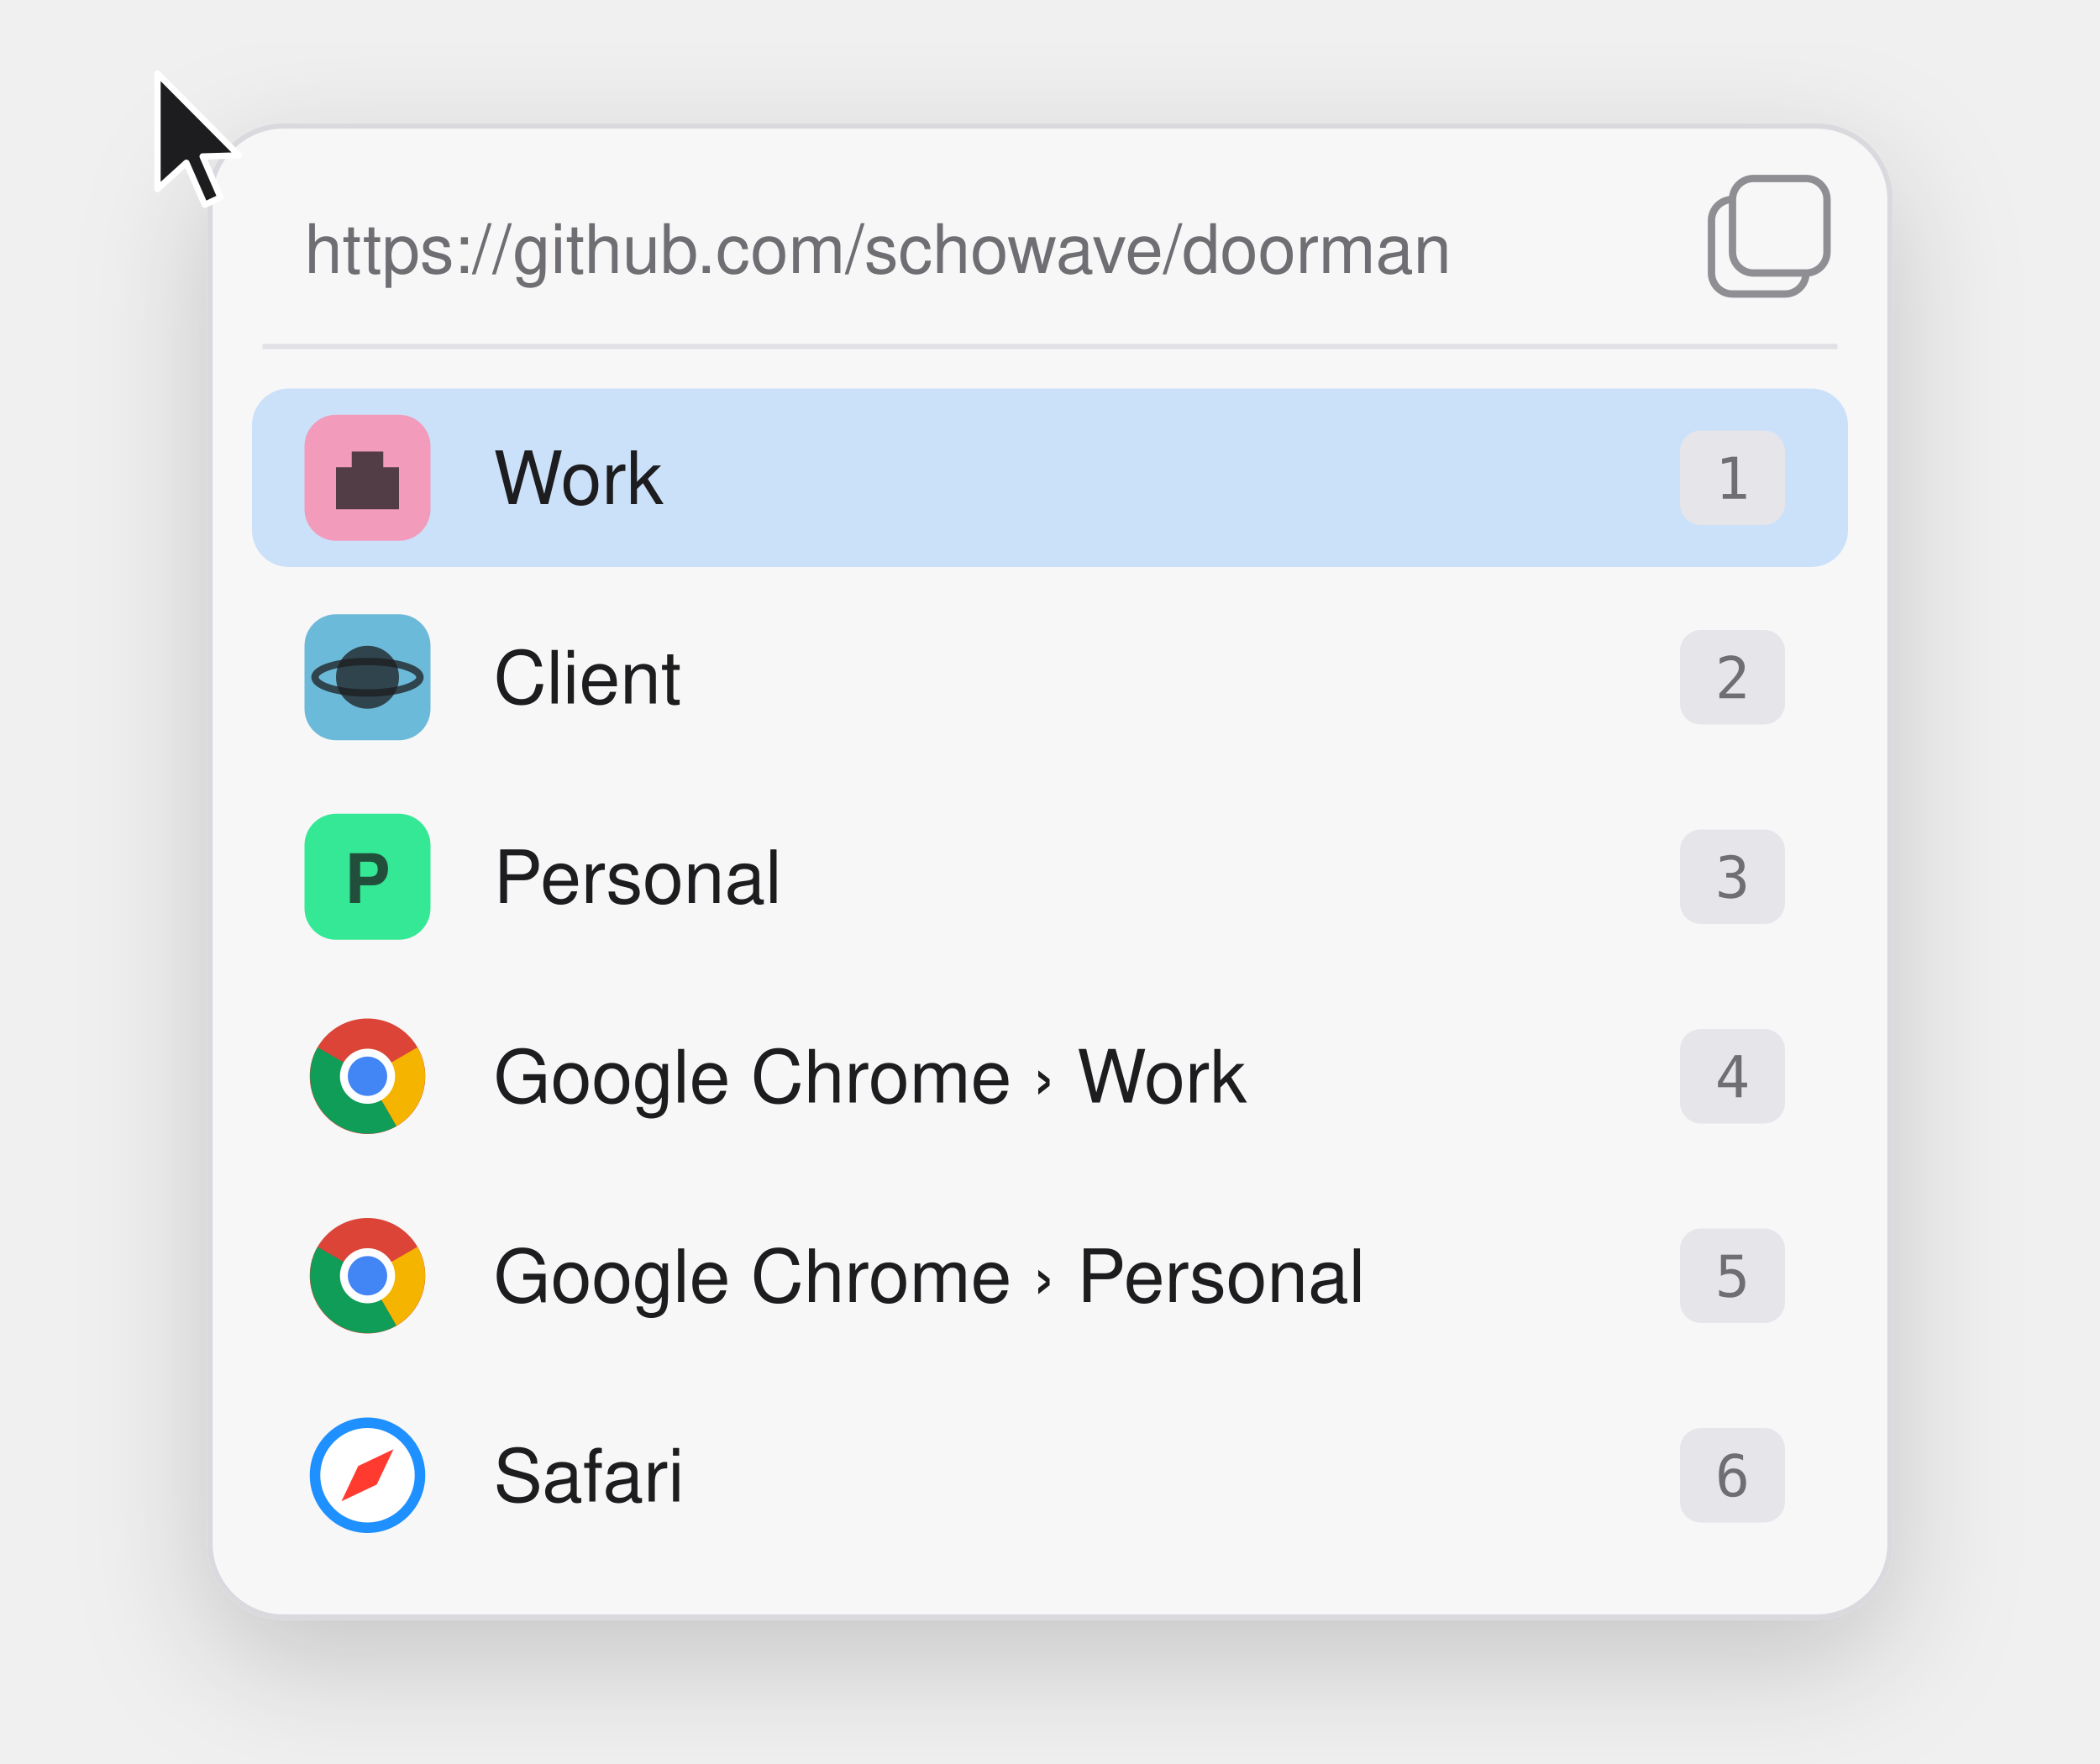
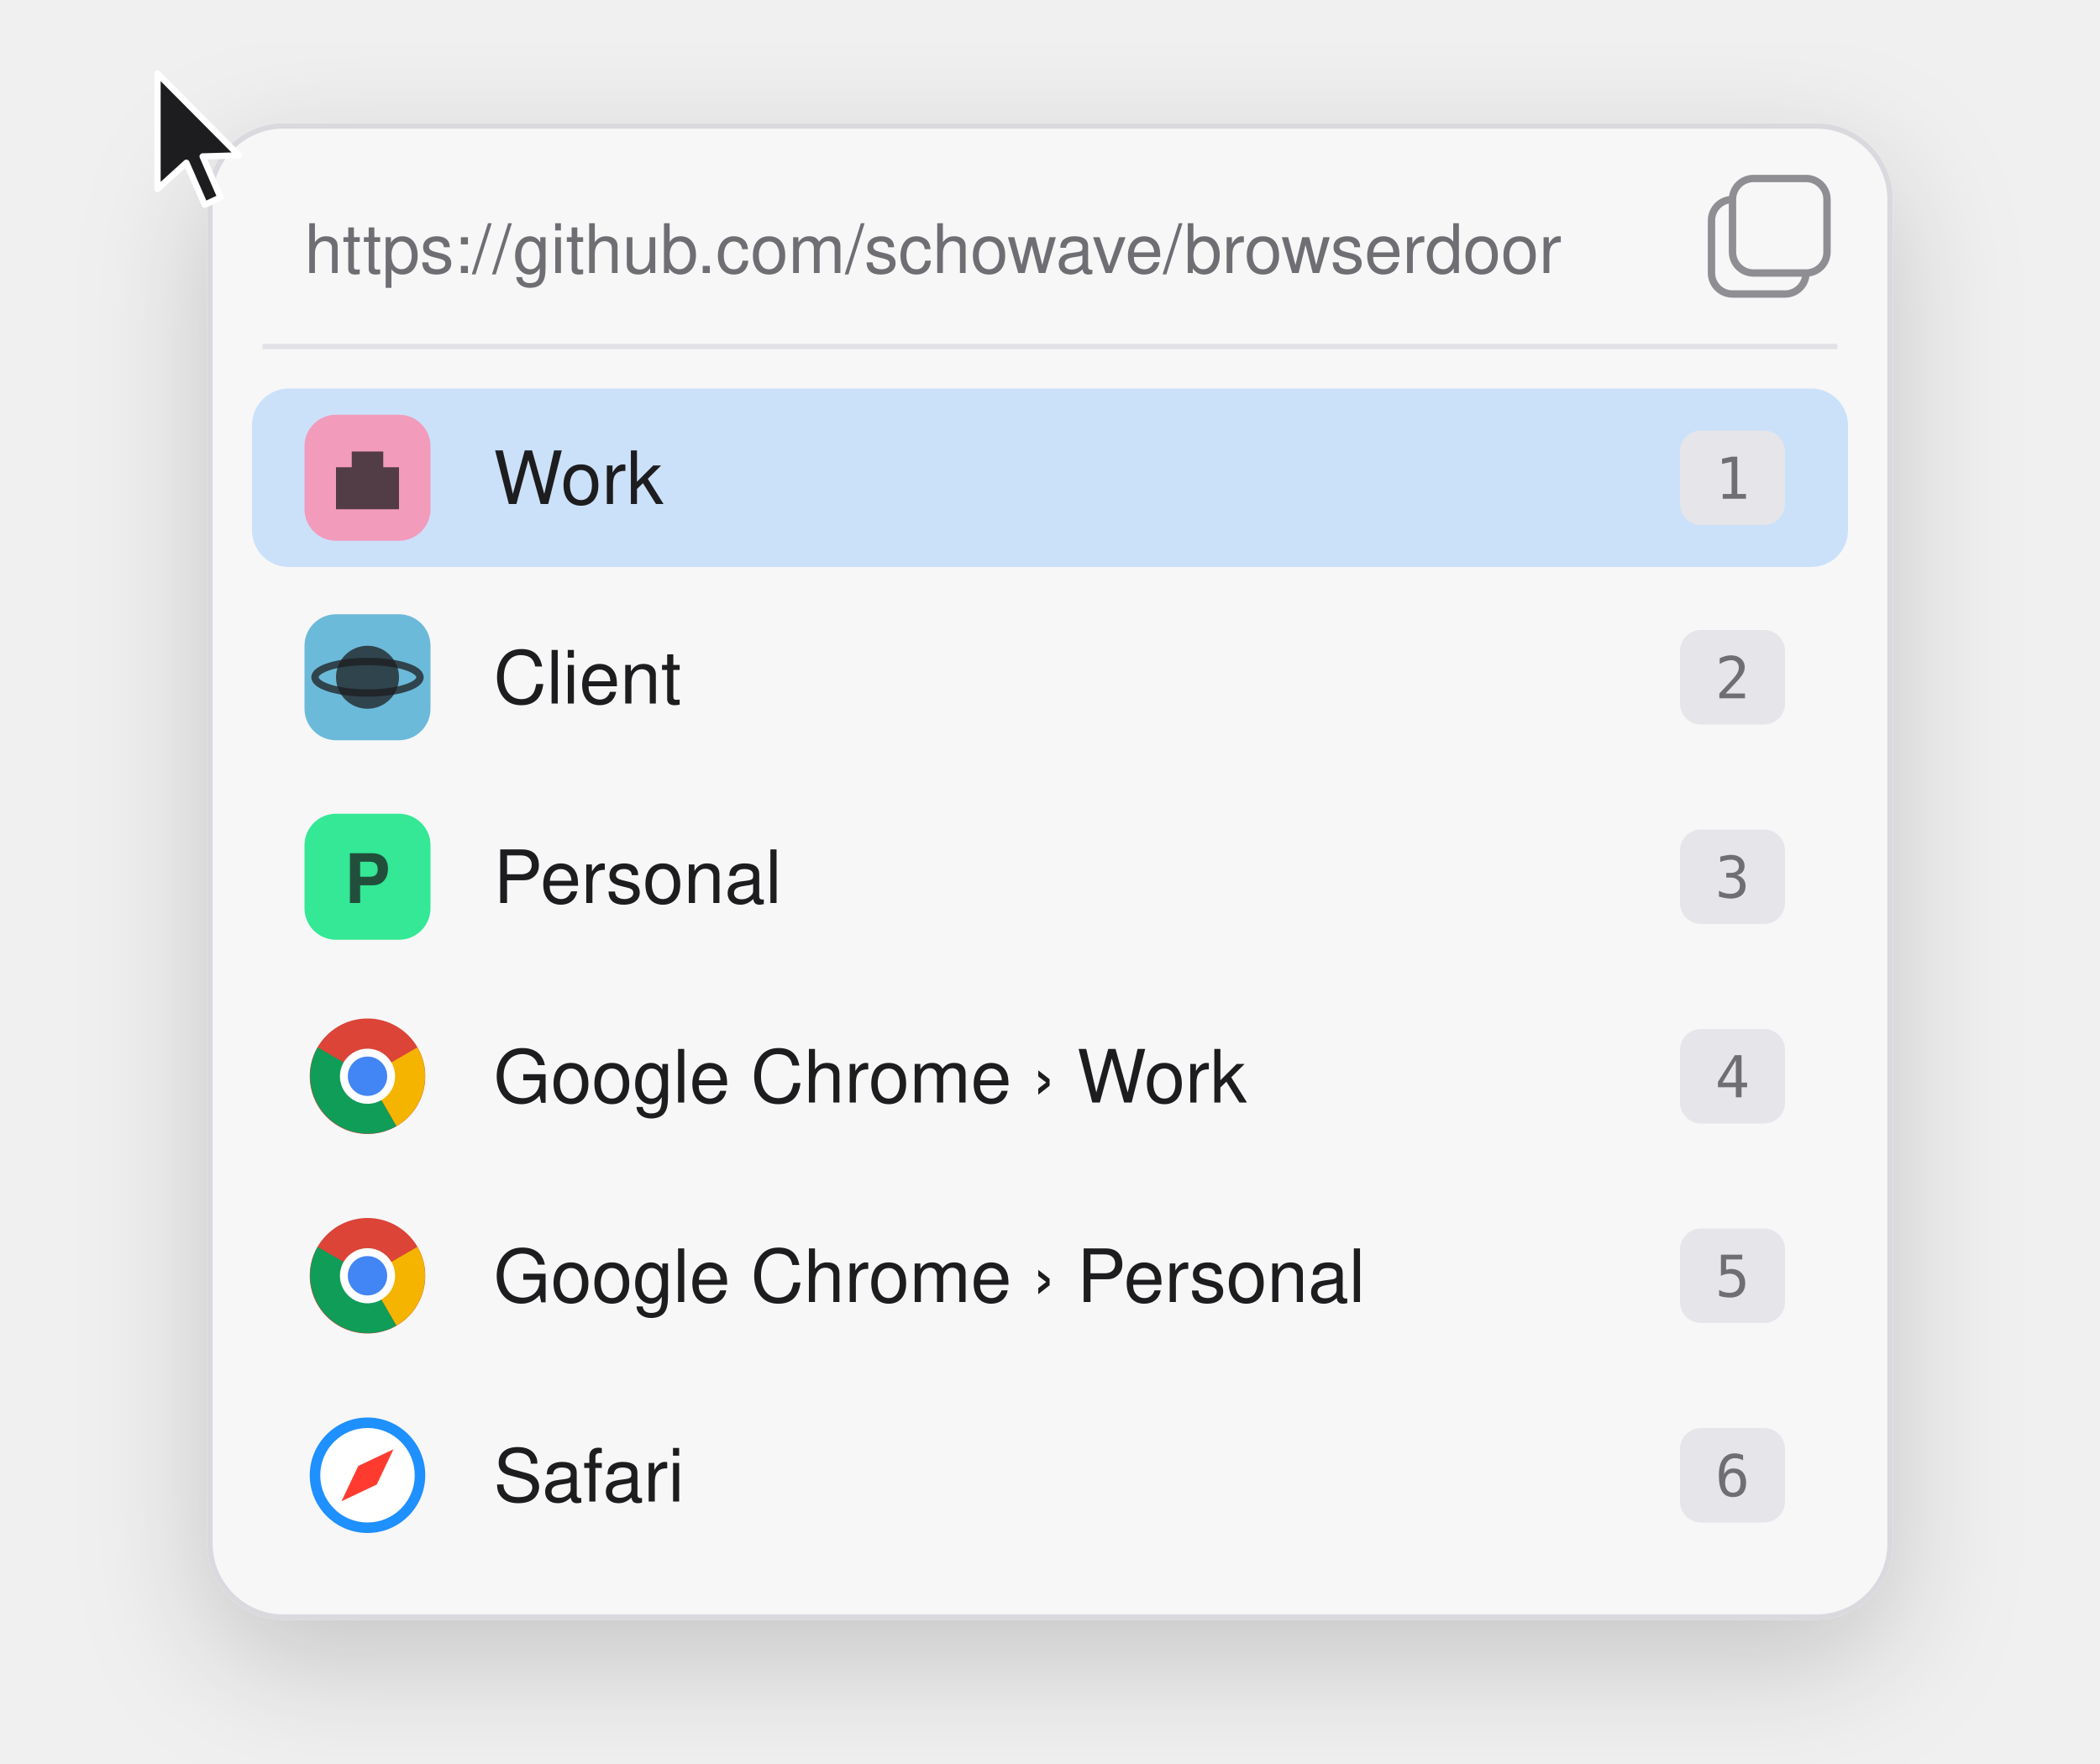
<svg xmlns="http://www.w3.org/2000/svg" width="400" height="336" viewBox="0 0 400 336" font-family="Helvetica Neue, Helvetica, Arial, sans-serif">
  <defs>
    <filter id="shadow" x="-20%" y="-20%" width="140%" height="140%">
      <feDropShadow dx="0" dy="8" stdDeviation="12" flood-color="#000" flood-opacity="0.18" />
    </filter>
  </defs>
  <rect x="40" y="24" width="320" height="284" rx="14" fill="#f7f7f8" stroke="#d9d9de" filter="url(#shadow)" />
-   <text x="58" y="52" font-size="13" fill="#6e6e73">https://github.com/schowave/doorman</text>
+   <text x="58" y="52" font-size="13" fill="#6e6e73">https://github.com/schowave/browserdoor</text>
  <rect x="326" y="38" width="18" height="18" rx="4" fill="none" stroke="#8e8e93" stroke-width="1.4" />
  <rect x="330" y="34" width="18" height="18" rx="4" fill="#f7f7f8" stroke="#8e8e93" stroke-width="1.4" />
  <line x1="50" y1="66" x2="350" y2="66" stroke="#e1e1e6" />
  <rect x="48" y="74" width="304" height="34" rx="7" fill="#0a84ff" fill-opacity="0.18" />
  <rect x="58" y="79" width="24" height="24" rx="6" fill="#f29bbb" />
  <path d="M64 89h12v8h-12z M67 86h6v3h-6z" fill="#1d1d1f" fill-opacity="0.75" />
  <text x="94" y="96" font-size="14" fill="#1d1d1f">Work</text>
  <rect x="320" y="82" width="20" height="18" rx="4" fill="#e5e5ea" />
  <text x="330" y="95" font-size="11" font-family="SF Mono, Menlo, monospace" fill="#6e6e73" text-anchor="middle">1</text>
  <rect x="58" y="117" width="24" height="24" rx="6" fill="#6cbad9" />
  <circle cx="70" cy="129" r="6" fill="#1d1d1f" fill-opacity="0.75" />
  <ellipse cx="70" cy="129" rx="10" ry="3" fill="none" stroke="#1d1d1f" stroke-opacity="0.75" stroke-width="1.4" />
  <text x="94" y="134" font-size="14" fill="#1d1d1f">Client</text>
  <rect x="320" y="120" width="20" height="18" rx="4" fill="#e5e5ea" />
  <text x="330" y="133" font-size="11" font-family="SF Mono, Menlo, monospace" fill="#6e6e73" text-anchor="middle">2</text>
  <rect x="58" y="155" width="24" height="24" rx="6" fill="#34e895" />
  <text x="70" y="172" font-size="13" font-weight="600" fill="#1d1d1f" fill-opacity="0.75" text-anchor="middle">P</text>
  <text x="94" y="172" font-size="14" fill="#1d1d1f">Personal</text>
  <rect x="320" y="158" width="20" height="18" rx="4" fill="#e5e5ea" />
  <text x="330" y="171" font-size="11" font-family="SF Mono, Menlo, monospace" fill="#6e6e73" text-anchor="middle">3</text>
  <circle cx="70" cy="205" r="11" fill="#db4437" />
  <path d="M70 205 L79.5 199.5 A11 11 0 0 1 75.5 214.5 Z" fill="#f4b400" />
  <path d="M70 205 L75.5 214.5 A11 11 0 0 1 60.5 199.5 Z" fill="#0f9d58" />
  <circle cx="70" cy="205" r="4.5" fill="#4285f4" stroke="#fff" stroke-width="1.5" />
  <text x="94" y="210" font-size="14" fill="#1d1d1f">Google Chrome › Work</text>
  <rect x="320" y="196" width="20" height="18" rx="4" fill="#e5e5ea" />
  <text x="330" y="209" font-size="11" font-family="SF Mono, Menlo, monospace" fill="#6e6e73" text-anchor="middle">4</text>
  <circle cx="70" cy="243" r="11" fill="#db4437" />
  <path d="M70 243 L79.5 237.5 A11 11 0 0 1 75.5 252.5 Z" fill="#f4b400" />
  <path d="M70 243 L75.5 252.5 A11 11 0 0 1 60.5 237.5 Z" fill="#0f9d58" />
  <circle cx="70" cy="243" r="4.5" fill="#4285f4" stroke="#fff" stroke-width="1.5" />
  <text x="94" y="248" font-size="14" fill="#1d1d1f">Google Chrome › Personal</text>
  <rect x="320" y="234" width="20" height="18" rx="4" fill="#e5e5ea" />
  <text x="330" y="247" font-size="11" font-family="SF Mono, Menlo, monospace" fill="#6e6e73" text-anchor="middle">5</text>
  <circle cx="70" cy="281" r="11" fill="#1e90ff" />
  <circle cx="70" cy="281" r="9" fill="#fff" />
  <path d="M70 274 L72.5 281 L70 288 L67.5 281 Z" fill="#ff3b30" transform="rotate(45 70 281)" />
  <text x="94" y="286" font-size="14" fill="#1d1d1f">Safari</text>
  <rect x="320" y="272" width="20" height="18" rx="4" fill="#e5e5ea" />
  <text x="330" y="285" font-size="11" font-family="SF Mono, Menlo, monospace" fill="#6e6e73" text-anchor="middle">6</text>
  <path d="M30 14 L30 36 L35.5 31 L39 39 L42 37.6 L38.6 29.8 L45.5 29.6 Z" fill="#1d1d1f" stroke="#fff" stroke-width="1.2" stroke-linejoin="round" />
</svg>
